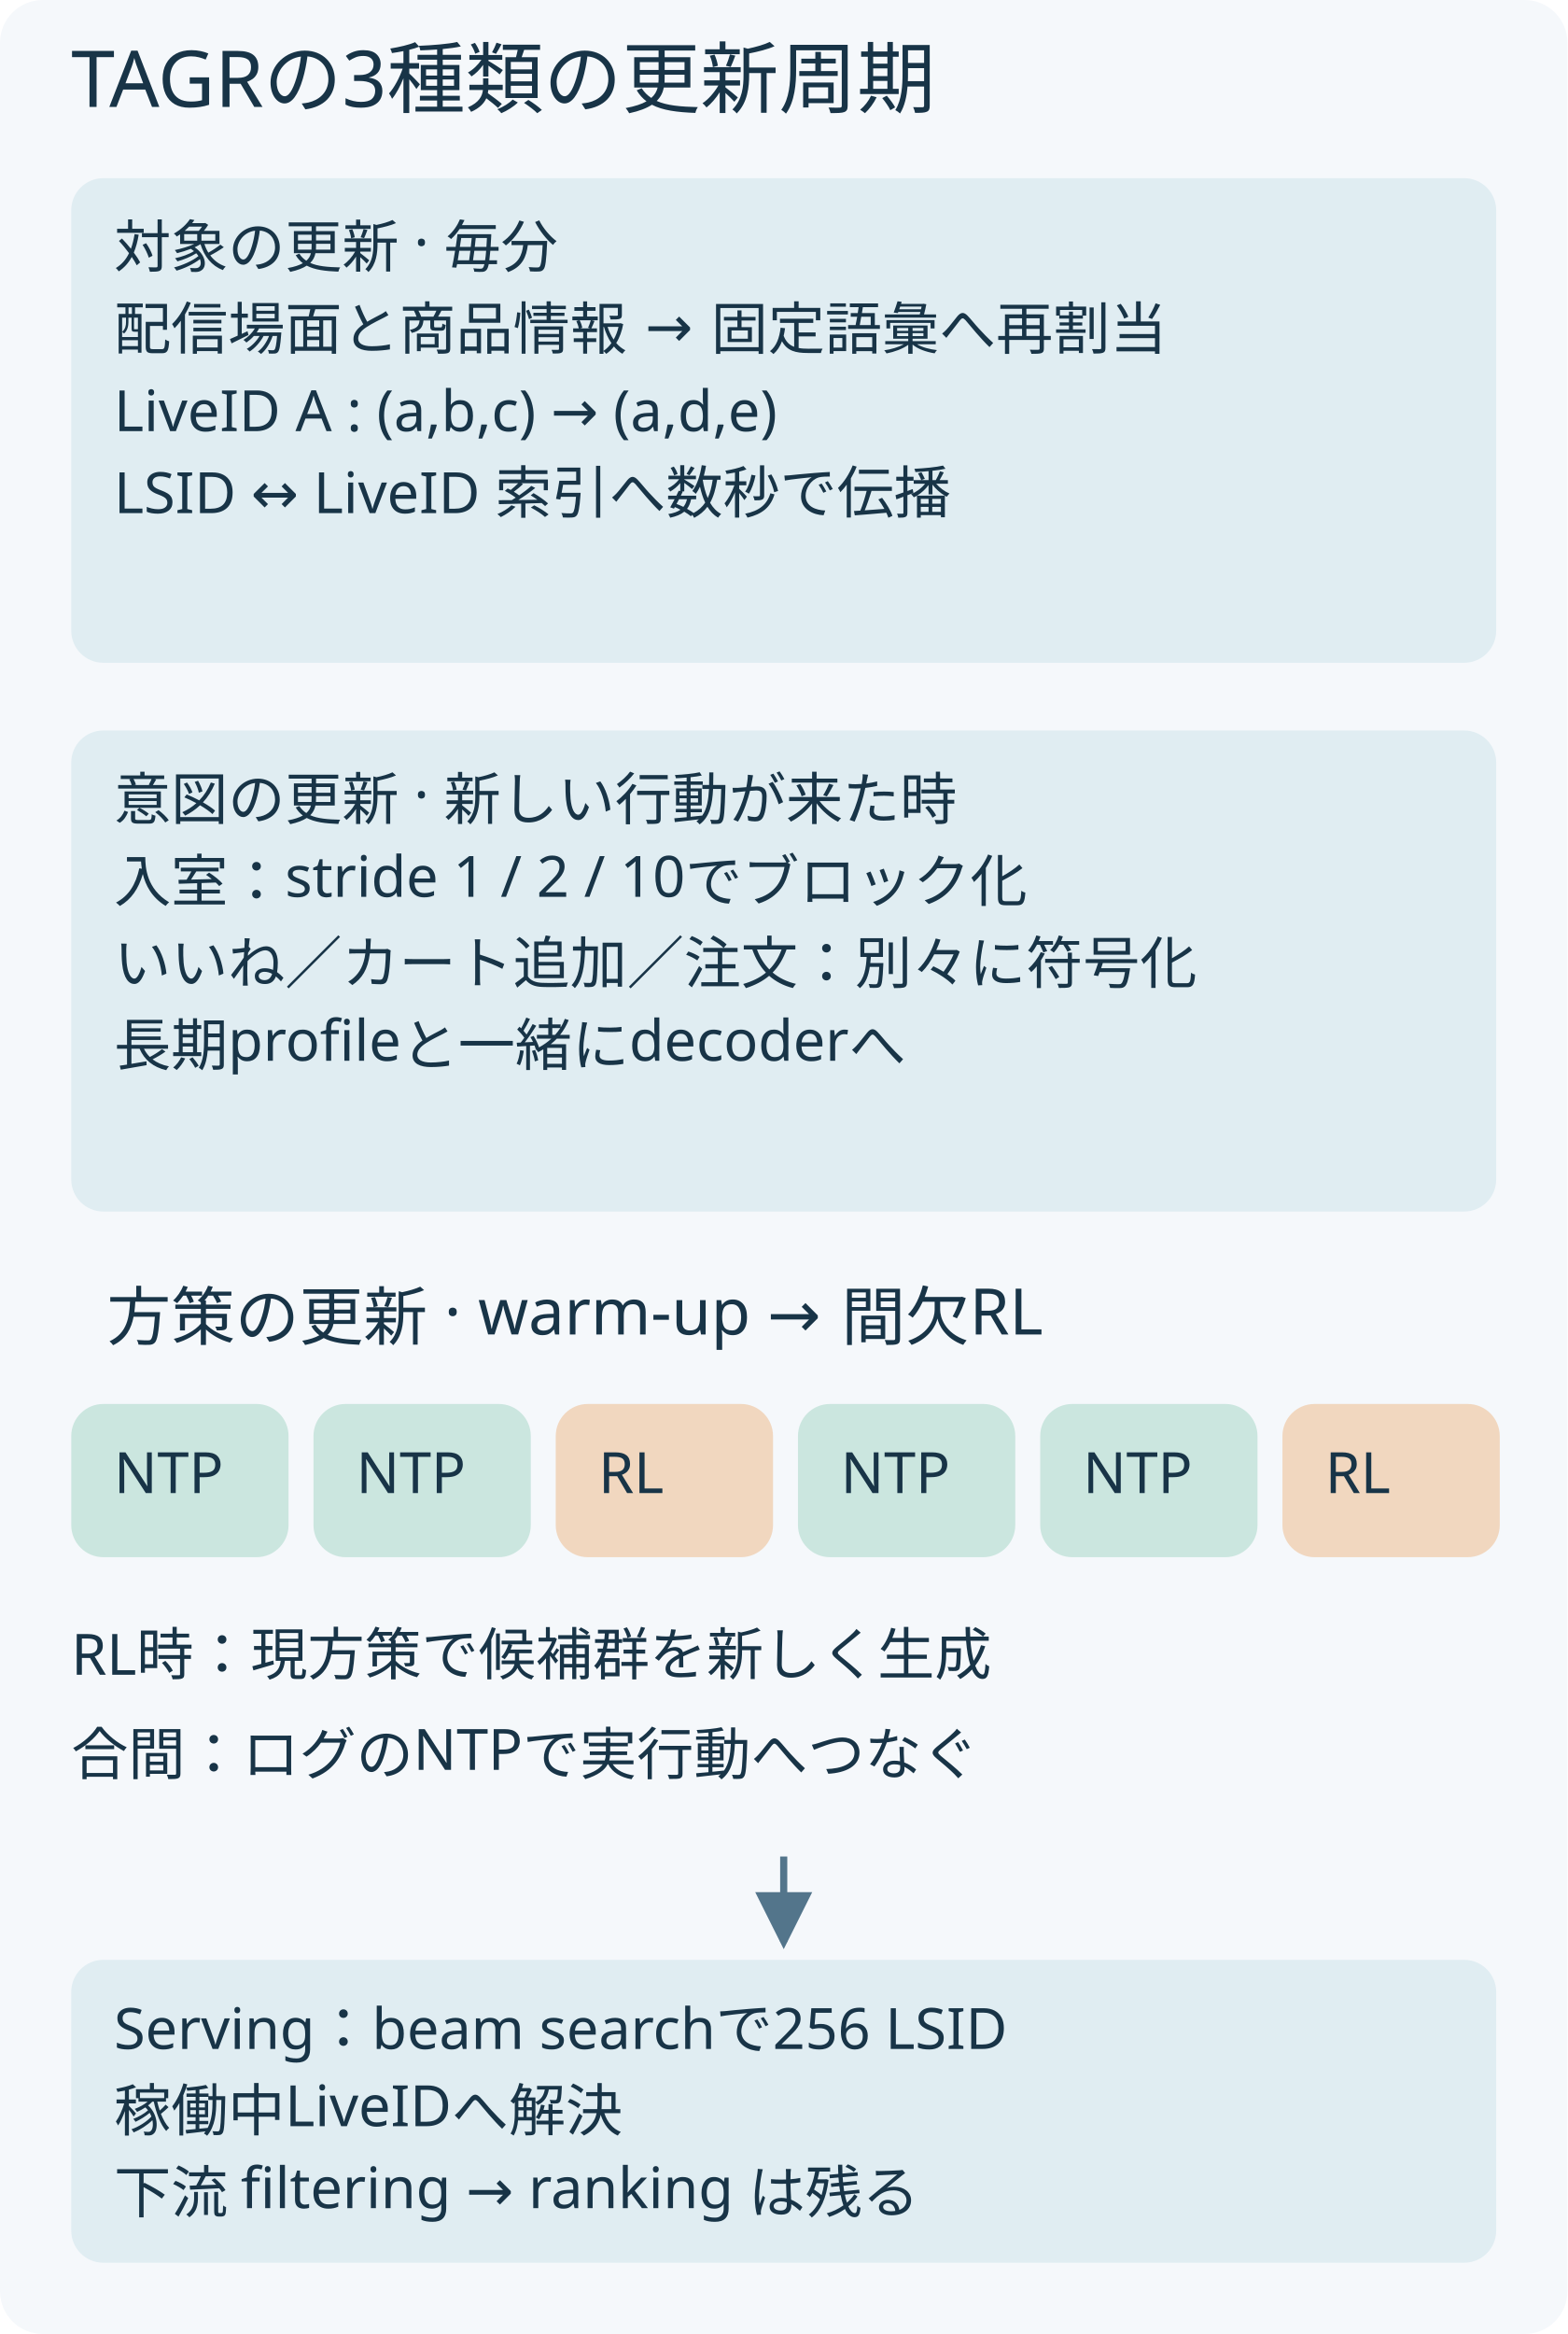
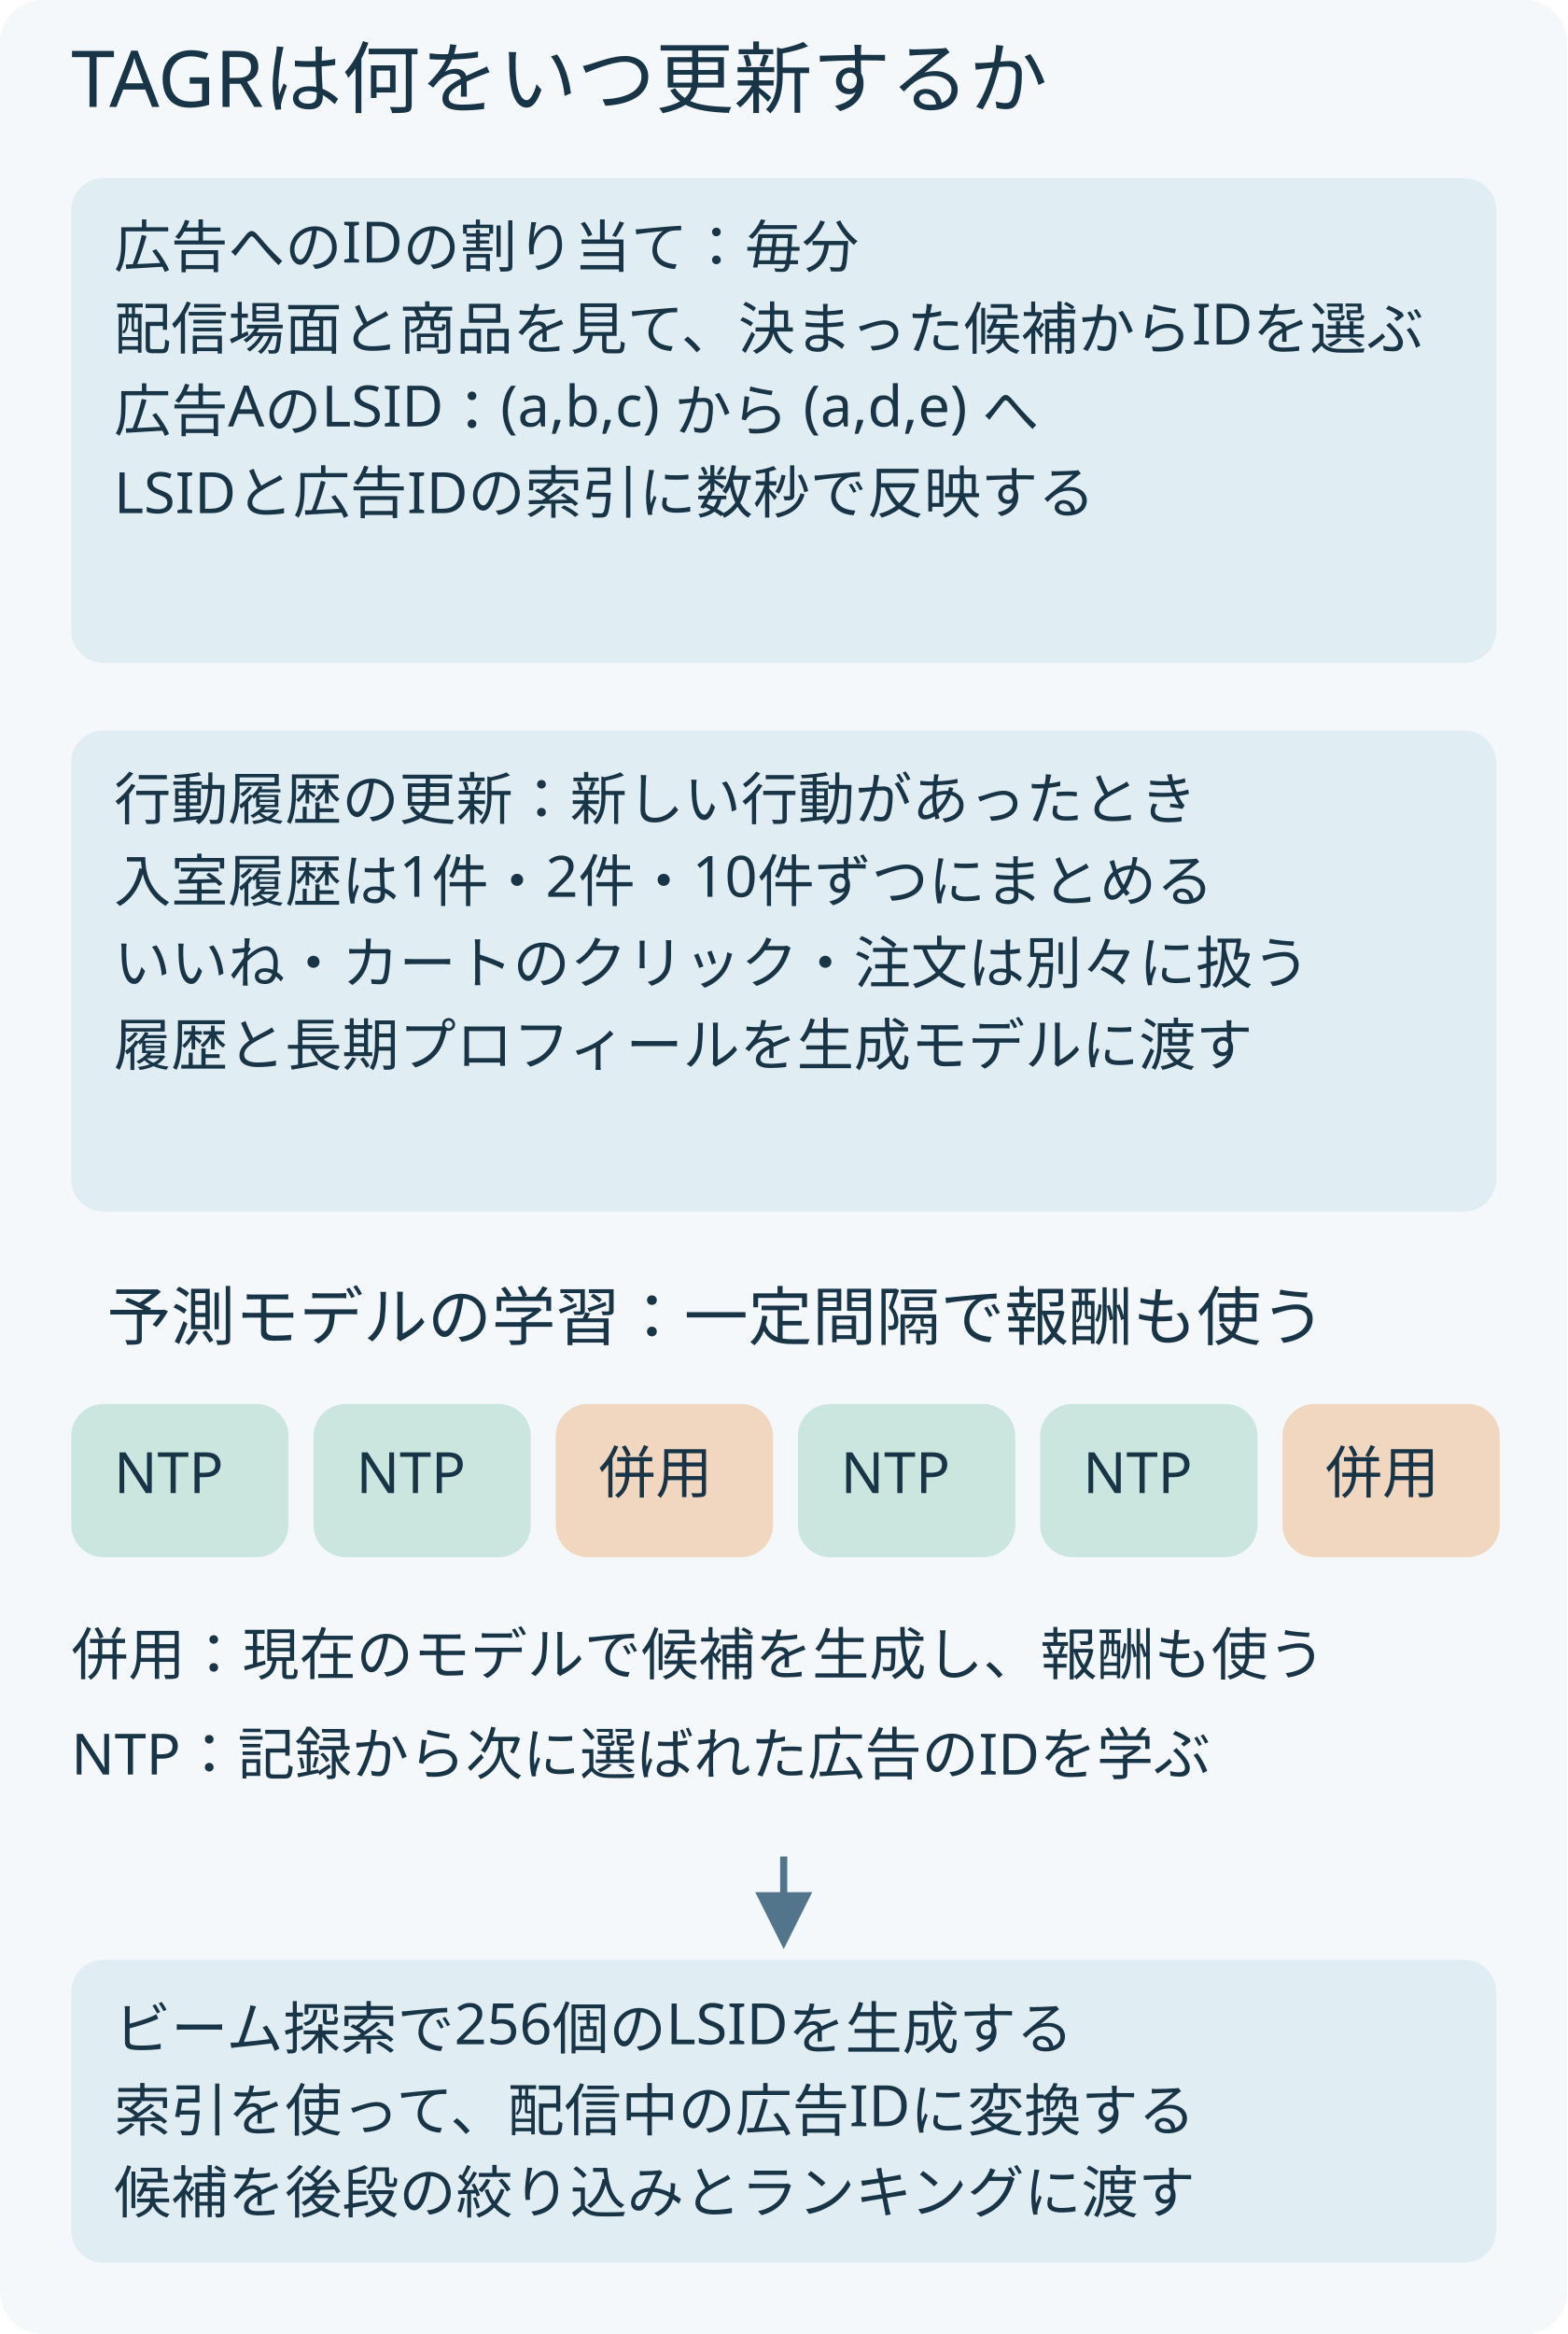
<svg xmlns="http://www.w3.org/2000/svg" viewBox="0 0 440 655" role="img" aria-labelledby="title">
  <defs>
    <marker id="arrow" markerWidth="8" markerHeight="8" refX="7" refY="4" orient="auto">
      <path d="M0 0L8 4L0 8" fill="#53758b" />
    </marker>
  </defs>
  <rect width="440" height="655" rx="12" fill="#f5f8fb" />
  <g font-family="sans-serif" fill="#183447">
-     <text x="20" y="30" font-size="22" fill="#183447">TAGRの3種類の更新周期</text>
+     <text x="20" y="30" font-size="22" fill="#183447">TAGRは何をいつ更新するか</text>
    <rect x="20" y="50" width="400" height="136" rx="9" fill="#e0edf2" />
-     <text x="32" y="75" font-size="16" fill="#183447">対象の更新 · 毎分</text>
-     <text x="32" y="98" font-size="16" fill="#183447">配信場面と商品情報 → 固定語彙へ再割当</text>
-     <text x="32" y="121" font-size="16" fill="#183447">LiveID A : (a,b,c) → (a,d,e)</text>
-     <text x="32" y="144" font-size="16" fill="#183447">LSID ↔ LiveID 索引へ数秒で伝播</text>
+     <text x="32" y="75" font-size="16" fill="#183447">広告へのIDの割り当て：毎分</text>
+     <text x="32" y="98" font-size="16" fill="#183447">配信場面と商品を見て、決まった候補からIDを選ぶ</text>
+     <text x="32" y="121" font-size="16" fill="#183447">広告AのLSID：(a,b,c) から (a,d,e) へ</text>
+     <text x="32" y="144" font-size="16" fill="#183447">LSIDと広告IDの索引に数秒で反映する</text>
    <rect x="20" y="205" width="400" height="135" rx="9" fill="#e0edf2" />
-     <text x="32" y="230" font-size="16" fill="#183447">意図の更新 · 新しい行動が来た時</text>
-     <text x="32" y="253" font-size="16" fill="#183447">入室：stride 1 / 2 / 10でブロック化</text>
-     <text x="32" y="276" font-size="16" fill="#183447">いいね／カート追加／注文：別々に符号化</text>
-     <text x="32" y="299" font-size="16" fill="#183447">長期profileと一緒にdecoderへ</text>
-     <text x="30" y="376" font-size="18" fill="#183447">方策の更新 · warm-up → 間欠RL</text>
+     <text x="32" y="230" font-size="16" fill="#183447">行動履歴の更新：新しい行動があったとき</text>
+     <text x="32" y="253" font-size="16" fill="#183447">入室履歴は1件・2件・10件ずつにまとめる</text>
+     <text x="32" y="276" font-size="16" fill="#183447">いいね・カートのクリック・注文は別々に扱う</text>
+     <text x="32" y="299" font-size="16" fill="#183447">履歴と長期プロフィールを生成モデルに渡す</text>
+     <text x="30" y="376" font-size="18" fill="#183447">予測モデルの学習：一定間隔で報酬も使う</text>
    <rect x="20" y="394" width="61" height="43" rx="9" fill="#cbe6df" />
    <text x="32" y="419" font-size="16" fill="#183447">NTP</text>
    <rect x="88" y="394" width="61" height="43" rx="9" fill="#cbe6df" />
    <text x="100" y="419" font-size="16" fill="#183447">NTP</text>
    <rect x="156" y="394" width="61" height="43" rx="9" fill="#f1d7bf" />
-     <text x="168" y="419" font-size="16" fill="#183447">RL</text>
+     <text x="168" y="419" font-size="16" fill="#183447">併用</text>
    <rect x="224" y="394" width="61" height="43" rx="9" fill="#cbe6df" />
    <text x="236" y="419" font-size="16" fill="#183447">NTP</text>
    <rect x="292" y="394" width="61" height="43" rx="9" fill="#cbe6df" />
    <text x="304" y="419" font-size="16" fill="#183447">NTP</text>
    <rect x="360" y="394" width="61" height="43" rx="9" fill="#f1d7bf" />
-     <text x="372" y="419" font-size="16" fill="#183447">RL</text>
-     <text x="20" y="470" font-size="16" fill="#183447">RL時：現方策で候補群を新しく生成</text>
-     <text x="20" y="498" font-size="16" fill="#183447">合間：ログのNTPで実行動へつなぐ</text>
+     <text x="372" y="419" font-size="16" fill="#183447">併用</text>
+     <text x="20" y="470" font-size="16" fill="#183447">併用：現在のモデルで候補を生成し、報酬も使う</text>
+     <text x="20" y="498" font-size="16" fill="#183447">NTP：記録から次に選ばれた広告のIDを学ぶ</text>
    <path d="M220 521L220 545" stroke="#53758b" stroke-width="2" fill="none" marker-end="url(#arrow)" />
    <rect x="20" y="550" width="400" height="85" rx="9" fill="#e0edf2" />
-     <text x="32" y="575" font-size="16" fill="#183447">Serving：beam searchで256 LSID</text>
-     <text x="32" y="598" font-size="16" fill="#183447">稼働中LiveIDへ解決</text>
-     <text x="32" y="621" font-size="16" fill="#183447">下流 filtering → ranking は残る</text>
+     <text x="32" y="575" font-size="16" fill="#183447">ビーム探索で256個のLSIDを生成する</text>
+     <text x="32" y="598" font-size="16" fill="#183447">索引を使って、配信中の広告IDに変換する</text>
+     <text x="32" y="621" font-size="16" fill="#183447">候補を後段の絞り込みとランキングに渡す</text>
  </g>
</svg>
